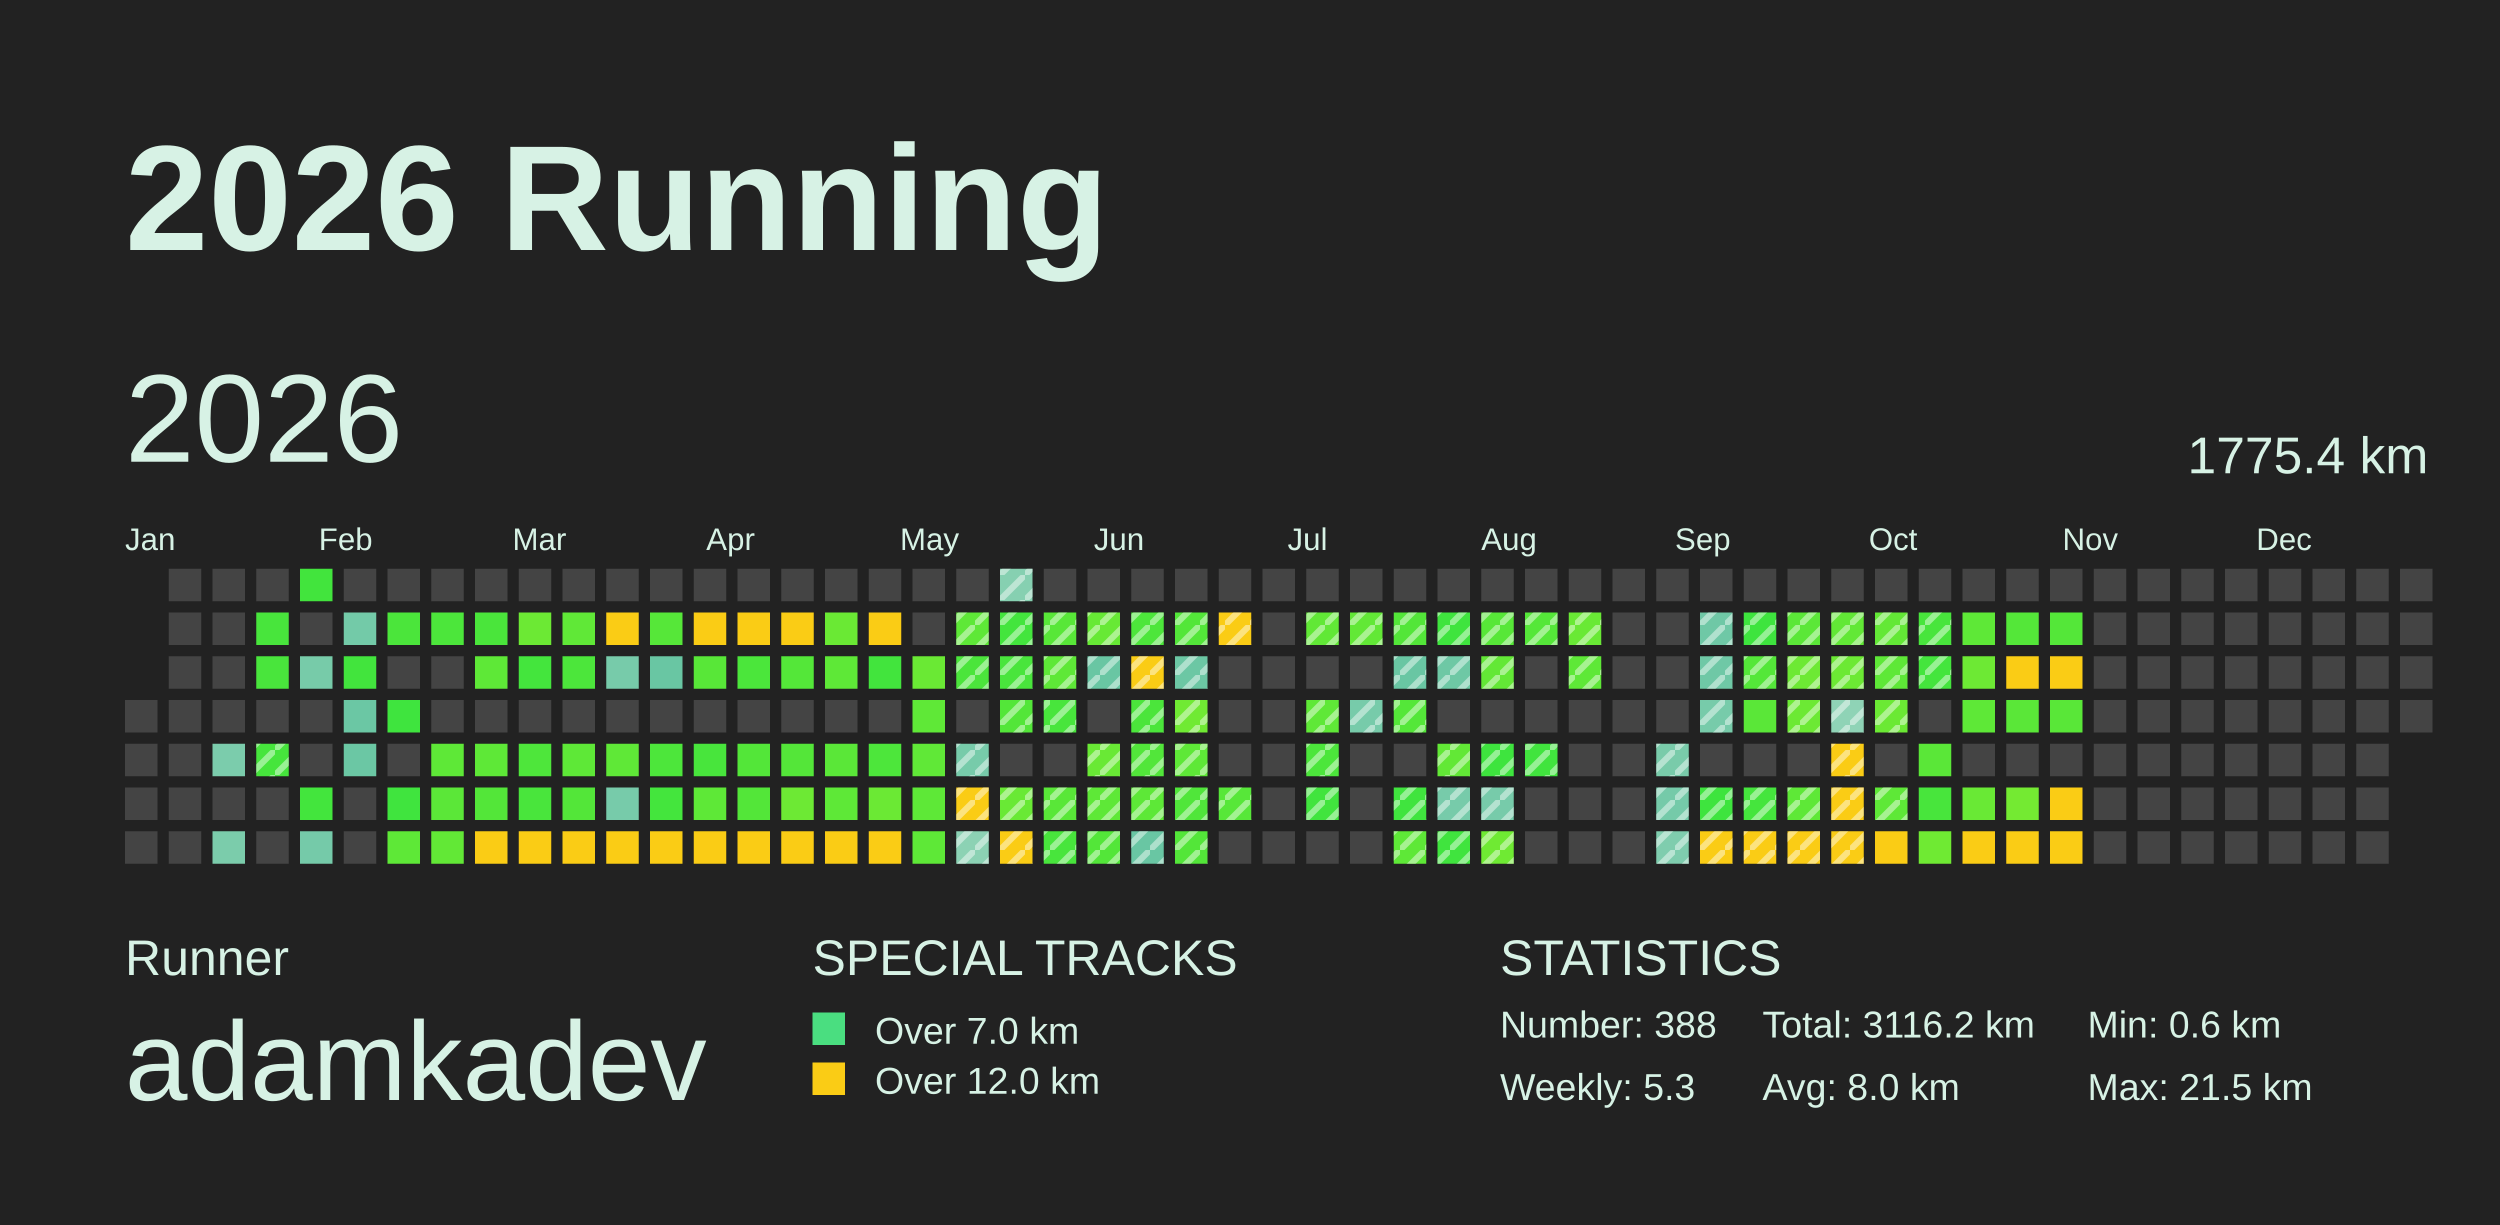
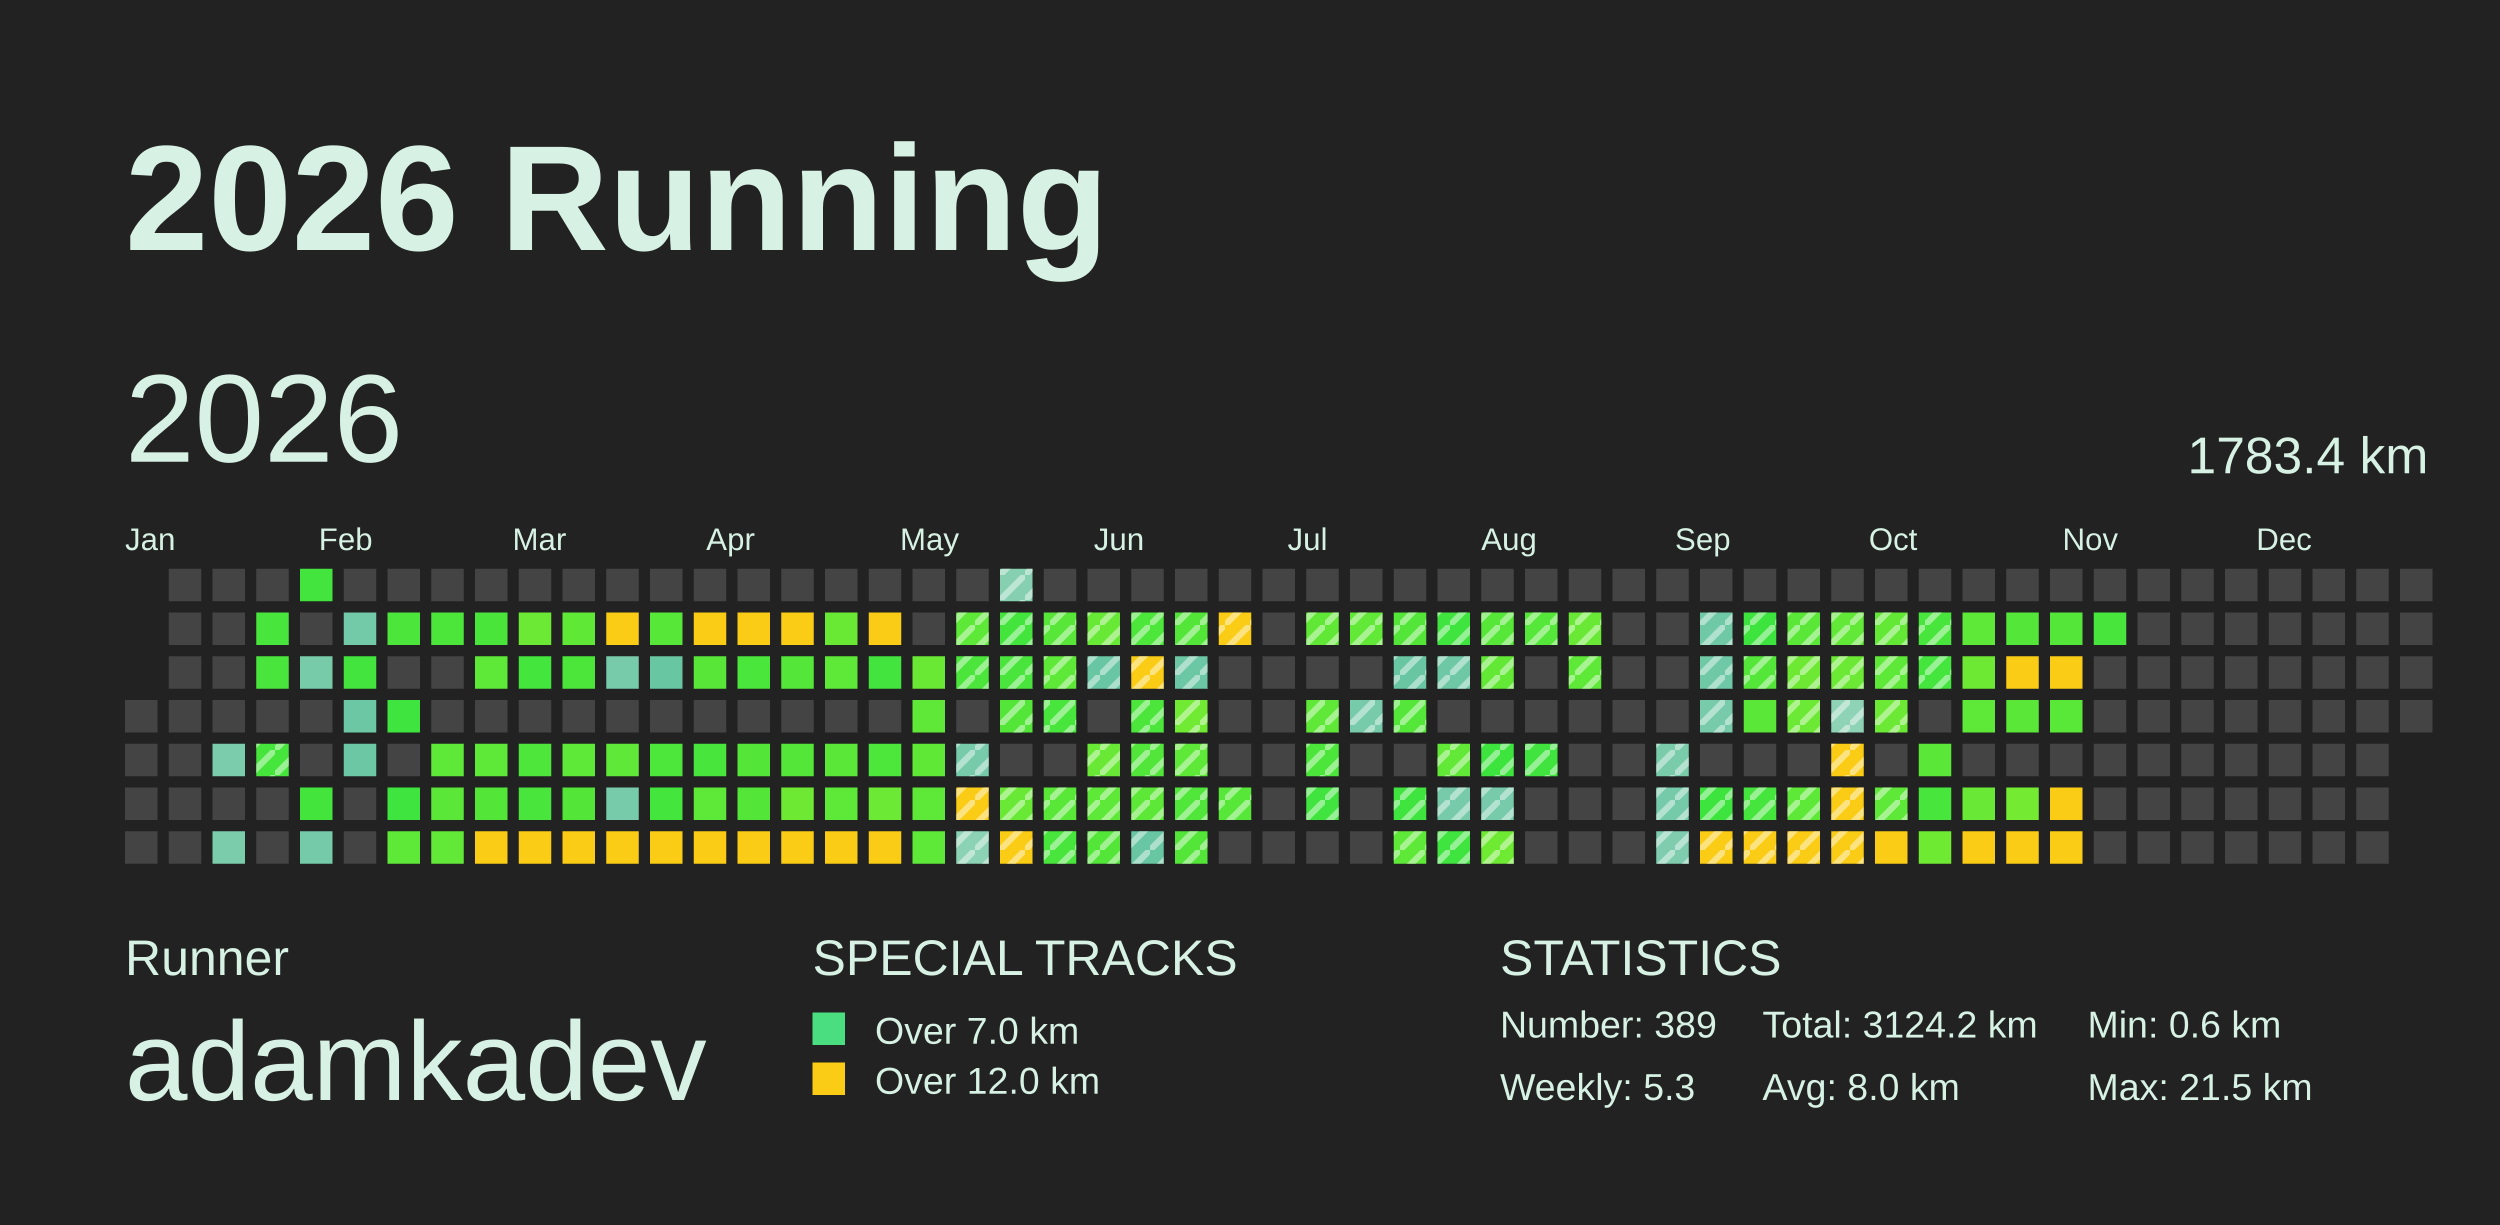
<svg xmlns="http://www.w3.org/2000/svg" baseProfile="full" height="98mm" version="1.1" viewBox="0,0,200,98" width="200mm">
  <defs>
    <pattern height="2" id="indoor-stripe" patternUnits="userSpaceOnUse" width="2">
      <line stroke="white" stroke-opacity="0.45" stroke-width="0.5" x1="0" x2="2" y1="2" y2="0" />
    </pattern>
  </defs>
  <rect fill="#222222" height="98" width="200" x="0" y="0" />
  <text fill="#D7F2E5" style="font-size:12px; font-family:Arial; font-weight:bold;" x="10" y="20">2026 Running</text>
  <text fill="#D7F2E5" style="font-size:4px; font-family:Arial" x="10" y="78">Runner</text>
  <text fill="#D7F2E5" style="font-size:9px; font-family:Arial" x="10" y="88">adamkadev</text>
  <text fill="#D7F2E5" style="font-size:4px; font-family:Arial" x="65" y="78">SPECIAL TRACKS</text>
  <rect fill="#4ADE80" height="2.6" width="2.6" x="65" y="81" />
  <text fill="#D7F2E5" style="font-size:3px; font-family:Arial" x="70" y="83.5">Over 7.0 km</text>
  <rect fill="#FACC15" height="2.6" width="2.6" x="65" y="85" />
  <text fill="#D7F2E5" style="font-size:3px; font-family:Arial" x="70" y="87.5">Over 12.0 km</text>
  <text fill="#D7F2E5" style="font-size:4px; font-family:Arial" x="120" y="78">STATISTICS</text>
-   <text fill="#D7F2E5" style="font-size:3px; font-family:Arial" x="120" y="83">Number: 388</text>
+   <text fill="#D7F2E5" style="font-size:3px; font-family:Arial" x="120" y="83">Number: 389</text>
  <text fill="#D7F2E5" style="font-size:3px; font-family:Arial" x="120" y="88">Weekly: 5.3</text>
-   <text fill="#D7F2E5" style="font-size:3px; font-family:Arial" x="141" y="83">Total: 3116.2 km</text>
+   <text fill="#D7F2E5" style="font-size:3px; font-family:Arial" x="141" y="83">Total: 3124.2 km</text>
  <text fill="#D7F2E5" style="font-size:3px; font-family:Arial" x="141" y="88">Avg: 8.0 km</text>
  <text fill="#D7F2E5" style="font-size:3px; font-family:Arial" x="167" y="83">Min: 0.6 km</text>
  <text fill="#D7F2E5" style="font-size:3px; font-family:Arial" x="167" y="88">Max: 21.5 km</text>
  <text dominant-baseline="hanging" fill="#D7F2E5" style="font-size:10.0px; font-family:Arial;" x="10" y="30">2026</text>
-   <text dominant-baseline="hanging" fill="#D7F2E5" style="font-size:4.125px; font-family:Arial;" x="175" y="35">1775.4 km</text>
+   <text dominant-baseline="hanging" fill="#D7F2E5" style="font-size:4.125px; font-family:Arial;" x="175" y="35">1783.4 km</text>
  <text fill="#D7F2E5" style="font-size:2.5px; font-family:Arial" x="10.0" y="44">Jan</text>
  <text fill="#D7F2E5" style="font-size:2.5px; font-family:Arial" x="25.5" y="44">Feb</text>
  <text fill="#D7F2E5" style="font-size:2.5px; font-family:Arial" x="41.0" y="44">Mar</text>
  <text fill="#D7F2E5" style="font-size:2.5px; font-family:Arial" x="56.5" y="44">Apr</text>
  <text fill="#D7F2E5" style="font-size:2.5px; font-family:Arial" x="72.0" y="44">May</text>
  <text fill="#D7F2E5" style="font-size:2.5px; font-family:Arial" x="87.5" y="44">Jun</text>
  <text fill="#D7F2E5" style="font-size:2.5px; font-family:Arial" x="103.0" y="44">Jul</text>
  <text fill="#D7F2E5" style="font-size:2.5px; font-family:Arial" x="118.5" y="44">Aug</text>
  <text fill="#D7F2E5" style="font-size:2.5px; font-family:Arial" x="134.0" y="44">Sep</text>
  <text fill="#D7F2E5" style="font-size:2.5px; font-family:Arial" x="149.5" y="44">Oct</text>
  <text fill="#D7F2E5" style="font-size:2.5px; font-family:Arial" x="165.0" y="44">Nov</text>
  <text fill="#D7F2E5" style="font-size:2.5px; font-family:Arial" x="180.5" y="44">Dec</text>
  <rect fill="#444444" height="2.6" width="2.6" x="10.0" y="56.0" />
  <rect fill="#444444" height="2.6" width="2.6" x="10.0" y="59.5" />
  <rect fill="#444444" height="2.6" width="2.6" x="10.0" y="63.0" />
  <rect fill="#444444" height="2.6" width="2.6" x="10.0" y="66.5" />
  <rect fill="#444444" height="2.6" width="2.6" x="13.5" y="45.5" />
  <rect fill="#444444" height="2.6" width="2.6" x="13.5" y="49.0" />
  <rect fill="#444444" height="2.6" width="2.6" x="13.5" y="52.5" />
  <rect fill="#444444" height="2.6" width="2.6" x="13.5" y="56.0" />
  <rect fill="#444444" height="2.6" width="2.6" x="13.5" y="59.5" />
  <rect fill="#444444" height="2.6" width="2.6" x="13.5" y="63.0" />
  <rect fill="#444444" height="2.6" width="2.6" x="13.5" y="66.5" />
  <rect fill="#444444" height="2.6" width="2.6" x="17.0" y="45.5" />
  <rect fill="#444444" height="2.6" width="2.6" x="17.0" y="49.0" />
  <rect fill="#444444" height="2.6" width="2.6" x="17.0" y="52.5" />
  <rect fill="#444444" height="2.6" width="2.6" x="17.0" y="56.0" />
  <rect fill="#7bccac" height="2.6" width="2.6" x="17.0" y="59.5" />
  <rect fill="#444444" height="2.6" width="2.6" x="17.0" y="63.0" />
  <rect fill="#7bccab" height="2.6" width="2.6" x="17.0" y="66.5" />
  <rect fill="#444444" height="2.6" width="2.6" x="20.5" y="45.5" />
  <rect fill="#48e53c" height="2.6" width="2.6" x="20.5" y="49.0" />
  <rect fill="#49e53c" height="2.6" width="2.6" x="20.5" y="52.5" />
  <rect fill="#444444" height="2.6" width="2.6" x="20.5" y="56.0" />
  <rect fill="#46e53c" height="2.6" width="2.6" x="20.5" y="59.5" />
  <rect fill="url(#indoor-stripe)" height="2.6" style="pointer-events: none;" width="2.6" x="20.5" y="59.5" />
  <rect fill="#444444" height="2.6" width="2.6" x="20.5" y="63.0" />
  <rect fill="#444444" height="2.6" width="2.6" x="20.5" y="66.5" />
  <rect fill="#42e43d" height="2.6" width="2.6" x="24.0" y="45.5" />
  <rect fill="#444444" height="2.6" width="2.6" x="24.0" y="49.0" />
  <rect fill="#77cba9" height="2.6" width="2.6" x="24.0" y="52.5" />
  <rect fill="#444444" height="2.6" width="2.6" x="24.0" y="56.0" />
  <rect fill="#444444" height="2.6" width="2.6" x="24.0" y="59.5" />
  <rect fill="#43e53d" height="2.6" width="2.6" x="24.0" y="63.0" />
  <rect fill="#75caa9" height="2.6" width="2.6" x="24.0" y="66.5" />
  <rect fill="#444444" height="2.6" width="2.6" x="27.5" y="45.5" />
  <rect fill="#73caa8" height="2.6" width="2.6" x="27.5" y="49.0" />
  <rect fill="#42e43d" height="2.6" width="2.6" x="27.5" y="52.5" />
  <rect fill="#6bc7a4" height="2.6" width="2.6" x="27.5" y="56.0" />
  <rect fill="#6bc7a4" height="2.6" width="2.6" x="27.5" y="59.5" />
  <rect fill="#444444" height="2.6" width="2.6" x="27.5" y="63.0" />
  <rect fill="#444444" height="2.6" width="2.6" x="27.5" y="66.5" />
  <rect fill="#444444" height="2.6" width="2.6" x="31.0" y="45.5" />
  <rect fill="#4be53b" height="2.6" width="2.6" x="31.0" y="49.0" />
  <rect fill="#444444" height="2.6" width="2.6" x="31.0" y="52.5" />
  <rect fill="#3fe43e" height="2.6" width="2.6" x="31.0" y="56.0" />
  <rect fill="#444444" height="2.6" width="2.6" x="31.0" y="59.5" />
  <rect fill="#40e43e" height="2.6" width="2.6" x="31.0" y="63.0" />
  <rect fill="#5ee837" height="2.6" width="2.6" x="31.0" y="66.5" />
  <rect fill="#444444" height="2.6" width="2.6" x="34.5" y="45.5" />
  <rect fill="#4ce63b" height="2.6" width="2.6" x="34.5" y="49.0" />
  <rect fill="#444444" height="2.6" width="2.6" x="34.5" y="52.5" />
  <rect fill="#444444" height="2.6" width="2.6" x="34.5" y="56.0" />
  <rect fill="#5ee837" height="2.6" width="2.6" x="34.5" y="59.5" />
  <rect fill="#5be738" height="2.6" width="2.6" x="34.5" y="63.0" />
  <rect fill="#62e836" height="2.6" width="2.6" x="34.5" y="66.5" />
  <rect fill="#444444" height="2.6" width="2.6" x="38.0" y="45.5" />
  <rect fill="#4ae53b" height="2.6" width="2.6" x="38.0" y="49.0" />
  <rect fill="#5ee837" height="2.6" width="2.6" x="38.0" y="52.5" />
  <rect fill="#444444" height="2.6" width="2.6" x="38.0" y="56.0" />
  <rect fill="#5ee837" height="2.6" width="2.6" x="38.0" y="59.5" />
  <rect fill="#53e639" height="2.6" width="2.6" x="38.0" y="63.0" />
  <rect fill="#FACC15" height="2.6" width="2.6" x="38.0" y="66.5" />
  <rect fill="#444444" height="2.6" width="2.6" x="41.5" y="45.5" />
  <rect fill="#6ce934" height="2.6" width="2.6" x="41.5" y="49.0" />
  <rect fill="#44e53d" height="2.6" width="2.6" x="41.5" y="52.5" />
  <rect fill="#444444" height="2.6" width="2.6" x="41.5" y="56.0" />
  <rect fill="#4ee63b" height="2.6" width="2.6" x="41.5" y="59.5" />
  <rect fill="#49e53c" height="2.6" width="2.6" x="41.5" y="63.0" />
  <rect fill="#FACC15" height="2.6" width="2.6" x="41.5" y="66.5" />
  <rect fill="#444444" height="2.6" width="2.6" x="45.0" y="45.5" />
  <rect fill="#60e837" height="2.6" width="2.6" x="45.0" y="49.0" />
  <rect fill="#4ce63b" height="2.6" width="2.6" x="45.0" y="52.5" />
  <rect fill="#444444" height="2.6" width="2.6" x="45.0" y="56.0" />
  <rect fill="#5ee837" height="2.6" width="2.6" x="45.0" y="59.5" />
  <rect fill="#53e639" height="2.6" width="2.6" x="45.0" y="63.0" />
  <rect fill="#FACC15" height="2.6" width="2.6" x="45.0" y="66.5" />
  <rect fill="#444444" height="2.6" width="2.6" x="48.5" y="45.5" />
  <rect fill="#FACC15" height="2.6" width="2.6" x="48.5" y="49.0" />
  <rect fill="#77cbaa" height="2.6" width="2.6" x="48.5" y="52.5" />
  <rect fill="#444444" height="2.6" width="2.6" x="48.5" y="56.0" />
  <rect fill="#5fe837" height="2.6" width="2.6" x="48.5" y="59.5" />
  <rect fill="#77cbaa" height="2.6" width="2.6" x="48.5" y="63.0" />
  <rect fill="#FACC15" height="2.6" width="2.6" x="48.5" y="66.5" />
  <rect fill="#444444" height="2.6" width="2.6" x="52.0" y="45.5" />
  <rect fill="#56e739" height="2.6" width="2.6" x="52.0" y="49.0" />
  <rect fill="#69c6a3" height="2.6" width="2.6" x="52.0" y="52.5" />
  <rect fill="#444444" height="2.6" width="2.6" x="52.0" y="56.0" />
  <rect fill="#4de63b" height="2.6" width="2.6" x="52.0" y="59.5" />
  <rect fill="#44e53d" height="2.6" width="2.6" x="52.0" y="63.0" />
  <rect fill="#FACC15" height="2.6" width="2.6" x="52.0" y="66.5" />
  <rect fill="#444444" height="2.6" width="2.6" x="55.5" y="45.5" />
  <rect fill="#FACC15" height="2.6" width="2.6" x="55.5" y="49.0" />
  <rect fill="#58e738" height="2.6" width="2.6" x="55.5" y="52.5" />
  <rect fill="#444444" height="2.6" width="2.6" x="55.5" y="56.0" />
  <rect fill="#48e53c" height="2.6" width="2.6" x="55.5" y="59.5" />
  <rect fill="#5ee837" height="2.6" width="2.6" x="55.5" y="63.0" />
  <rect fill="#FACC15" height="2.6" width="2.6" x="55.5" y="66.5" />
  <rect fill="#444444" height="2.6" width="2.6" x="59.0" y="45.5" />
  <rect fill="#FACC15" height="2.6" width="2.6" x="59.0" y="49.0" />
  <rect fill="#4be63b" height="2.6" width="2.6" x="59.0" y="52.5" />
  <rect fill="#444444" height="2.6" width="2.6" x="59.0" y="56.0" />
  <rect fill="#53e639" height="2.6" width="2.6" x="59.0" y="59.5" />
  <rect fill="#53e639" height="2.6" width="2.6" x="59.0" y="63.0" />
  <rect fill="#FACC15" height="2.6" width="2.6" x="59.0" y="66.5" />
  <rect fill="#444444" height="2.6" width="2.6" x="62.5" y="45.5" />
  <rect fill="#FACC15" height="2.6" width="2.6" x="62.5" y="49.0" />
  <rect fill="#54e739" height="2.6" width="2.6" x="62.5" y="52.5" />
  <rect fill="#444444" height="2.6" width="2.6" x="62.5" y="56.0" />
  <rect fill="#54e639" height="2.6" width="2.6" x="62.5" y="59.5" />
  <rect fill="#6de934" height="2.6" width="2.6" x="62.5" y="63.0" />
  <rect fill="#FACC15" height="2.6" width="2.6" x="62.5" y="66.5" />
  <rect fill="#444444" height="2.6" width="2.6" x="66.0" y="45.5" />
  <rect fill="#6ae934" height="2.6" width="2.6" x="66.0" y="49.0" />
  <rect fill="#5ee837" height="2.6" width="2.6" x="66.0" y="52.5" />
  <rect fill="#444444" height="2.6" width="2.6" x="66.0" y="56.0" />
  <rect fill="#5ae738" height="2.6" width="2.6" x="66.0" y="59.5" />
  <rect fill="#5ee837" height="2.6" width="2.6" x="66.0" y="63.0" />
  <rect fill="#FACC15" height="2.6" width="2.6" x="66.0" y="66.5" />
  <rect fill="#444444" height="2.6" width="2.6" x="69.5" y="45.5" />
  <rect fill="#FACC15" height="2.6" width="2.6" x="69.5" y="49.0" />
  <rect fill="#42e43d" height="2.6" width="2.6" x="69.5" y="52.5" />
  <rect fill="#444444" height="2.6" width="2.6" x="69.5" y="56.0" />
  <rect fill="#4de63b" height="2.6" width="2.6" x="69.5" y="59.5" />
  <rect fill="#6be934" height="2.6" width="2.6" x="69.5" y="63.0" />
  <rect fill="#FACC15" height="2.6" width="2.6" x="69.5" y="66.5" />
  <rect fill="#444444" height="2.6" width="2.6" x="73.0" y="45.5" />
  <rect fill="#444444" height="2.6" width="2.6" x="73.0" y="49.0" />
  <rect fill="#6ae934" height="2.6" width="2.6" x="73.0" y="52.5" />
  <rect fill="#5fe837" height="2.6" width="2.6" x="73.0" y="56.0" />
  <rect fill="#60e837" height="2.6" width="2.6" x="73.0" y="59.5" />
  <rect fill="#5ee837" height="2.6" width="2.6" x="73.0" y="63.0" />
  <rect fill="#5ee837" height="2.6" width="2.6" x="73.0" y="66.5" />
  <rect fill="#444444" height="2.6" width="2.6" x="76.5" y="45.5" />
  <rect fill="#5ee837" height="2.6" width="2.6" x="76.5" y="49.0" />
  <rect fill="url(#indoor-stripe)" height="2.6" style="pointer-events: none;" width="2.6" x="76.5" y="49.0" />
  <rect fill="#4be53b" height="2.6" width="2.6" x="76.5" y="52.5" />
  <rect fill="url(#indoor-stripe)" height="2.6" style="pointer-events: none;" width="2.6" x="76.5" y="52.5" />
  <rect fill="#444444" height="2.6" width="2.6" x="76.5" y="56.0" />
  <rect fill="#77cbaa" height="2.6" width="2.6" x="76.5" y="59.5" />
  <rect fill="url(#indoor-stripe)" height="2.6" style="pointer-events: none;" width="2.6" x="76.5" y="59.5" />
  <rect fill="#FACC15" height="2.6" width="2.6" x="76.5" y="63.0" />
  <rect fill="url(#indoor-stripe)" height="2.6" style="pointer-events: none;" width="2.6" x="76.5" y="63.0" />
  <rect fill="#8cd2b4" height="2.6" width="2.6" x="76.5" y="66.5" />
  <rect fill="url(#indoor-stripe)" height="2.6" style="pointer-events: none;" width="2.6" x="76.5" y="66.5" />
  <rect fill="#86d0b1" height="2.6" width="2.6" x="80.0" y="45.5" />
  <rect fill="url(#indoor-stripe)" height="2.6" style="pointer-events: none;" width="2.6" x="80.0" y="45.5" />
  <rect fill="#43e53d" height="2.6" width="2.6" x="80.0" y="49.0" />
  <rect fill="url(#indoor-stripe)" height="2.6" style="pointer-events: none;" width="2.6" x="80.0" y="49.0" />
  <rect fill="#49e53c" height="2.6" width="2.6" x="80.0" y="52.5" />
  <rect fill="url(#indoor-stripe)" height="2.6" style="pointer-events: none;" width="2.6" x="80.0" y="52.5" />
  <rect fill="#53e639" height="2.6" width="2.6" x="80.0" y="56.0" />
  <rect fill="url(#indoor-stripe)" height="2.6" style="pointer-events: none;" width="2.6" x="80.0" y="56.0" />
  <rect fill="#444444" height="2.6" width="2.6" x="80.0" y="59.5" />
  <rect fill="#69e935" height="2.6" width="2.6" x="80.0" y="63.0" />
  <rect fill="url(#indoor-stripe)" height="2.6" style="pointer-events: none;" width="2.6" x="80.0" y="63.0" />
  <rect fill="#FACC15" height="2.6" width="2.6" x="80.0" y="66.5" />
  <rect fill="url(#indoor-stripe)" height="2.6" style="pointer-events: none;" width="2.6" x="80.0" y="66.5" />
  <rect fill="#444444" height="2.6" width="2.6" x="83.5" y="45.5" />
  <rect fill="#58e738" height="2.6" width="2.6" x="83.5" y="49.0" />
  <rect fill="url(#indoor-stripe)" height="2.6" style="pointer-events: none;" width="2.6" x="83.5" y="49.0" />
  <rect fill="#5ee837" height="2.6" width="2.6" x="83.5" y="52.5" />
  <rect fill="url(#indoor-stripe)" height="2.6" style="pointer-events: none;" width="2.6" x="83.5" y="52.5" />
  <rect fill="#48e53c" height="2.6" width="2.6" x="83.5" y="56.0" />
  <rect fill="url(#indoor-stripe)" height="2.6" style="pointer-events: none;" width="2.6" x="83.5" y="56.0" />
  <rect fill="#444444" height="2.6" width="2.6" x="83.5" y="59.5" />
  <rect fill="#59e738" height="2.6" width="2.6" x="83.5" y="63.0" />
  <rect fill="url(#indoor-stripe)" height="2.6" style="pointer-events: none;" width="2.6" x="83.5" y="63.0" />
  <rect fill="#48e53c" height="2.6" width="2.6" x="83.5" y="66.5" />
  <rect fill="url(#indoor-stripe)" height="2.6" style="pointer-events: none;" width="2.6" x="83.5" y="66.5" />
  <rect fill="#444444" height="2.6" width="2.6" x="87.0" y="45.5" />
  <rect fill="#67e935" height="2.6" width="2.6" x="87.0" y="49.0" />
  <rect fill="url(#indoor-stripe)" height="2.6" style="pointer-events: none;" width="2.6" x="87.0" y="49.0" />
  <rect fill="#69c6a3" height="2.6" width="2.6" x="87.0" y="52.5" />
  <rect fill="url(#indoor-stripe)" height="2.6" style="pointer-events: none;" width="2.6" x="87.0" y="52.5" />
  <rect fill="#444444" height="2.6" width="2.6" x="87.0" y="56.0" />
  <rect fill="#69e935" height="2.6" width="2.6" x="87.0" y="59.5" />
  <rect fill="url(#indoor-stripe)" height="2.6" style="pointer-events: none;" width="2.6" x="87.0" y="59.5" />
  <rect fill="#5ee837" height="2.6" width="2.6" x="87.0" y="63.0" />
  <rect fill="url(#indoor-stripe)" height="2.6" style="pointer-events: none;" width="2.6" x="87.0" y="63.0" />
  <rect fill="#53e639" height="2.6" width="2.6" x="87.0" y="66.5" />
  <rect fill="url(#indoor-stripe)" height="2.6" style="pointer-events: none;" width="2.6" x="87.0" y="66.5" />
  <rect fill="#444444" height="2.6" width="2.6" x="90.5" y="45.5" />
  <rect fill="#4de63b" height="2.6" width="2.6" x="90.5" y="49.0" />
  <rect fill="url(#indoor-stripe)" height="2.6" style="pointer-events: none;" width="2.6" x="90.5" y="49.0" />
  <rect fill="#FACC15" height="2.6" width="2.6" x="90.5" y="52.5" />
  <rect fill="url(#indoor-stripe)" height="2.6" style="pointer-events: none;" width="2.6" x="90.5" y="52.5" />
  <rect fill="#4be53b" height="2.6" width="2.6" x="90.5" y="56.0" />
  <rect fill="url(#indoor-stripe)" height="2.6" style="pointer-events: none;" width="2.6" x="90.5" y="56.0" />
  <rect fill="#52e63a" height="2.6" width="2.6" x="90.5" y="59.5" />
  <rect fill="url(#indoor-stripe)" height="2.6" style="pointer-events: none;" width="2.6" x="90.5" y="59.5" />
  <rect fill="#5de837" height="2.6" width="2.6" x="90.5" y="63.0" />
  <rect fill="url(#indoor-stripe)" height="2.6" style="pointer-events: none;" width="2.6" x="90.5" y="63.0" />
  <rect fill="#69c6a3" height="2.6" width="2.6" x="90.5" y="66.5" />
  <rect fill="url(#indoor-stripe)" height="2.6" style="pointer-events: none;" width="2.6" x="90.5" y="66.5" />
  <rect fill="#444444" height="2.6" width="2.6" x="94.0" y="45.5" />
  <rect fill="#53e639" height="2.6" width="2.6" x="94.0" y="49.0" />
  <rect fill="url(#indoor-stripe)" height="2.6" style="pointer-events: none;" width="2.6" x="94.0" y="49.0" />
  <rect fill="#6cc7a4" height="2.6" width="2.6" x="94.0" y="52.5" />
  <rect fill="url(#indoor-stripe)" height="2.6" style="pointer-events: none;" width="2.6" x="94.0" y="52.5" />
  <rect fill="#70ea33" height="2.6" width="2.6" x="94.0" y="56.0" />
  <rect fill="url(#indoor-stripe)" height="2.6" style="pointer-events: none;" width="2.6" x="94.0" y="56.0" />
  <rect fill="#5ee837" height="2.6" width="2.6" x="94.0" y="59.5" />
  <rect fill="url(#indoor-stripe)" height="2.6" style="pointer-events: none;" width="2.6" x="94.0" y="59.5" />
  <rect fill="#50e63a" height="2.6" width="2.6" x="94.0" y="63.0" />
  <rect fill="url(#indoor-stripe)" height="2.6" style="pointer-events: none;" width="2.6" x="94.0" y="63.0" />
  <rect fill="#53e639" height="2.6" width="2.6" x="94.0" y="66.5" />
  <rect fill="url(#indoor-stripe)" height="2.6" style="pointer-events: none;" width="2.6" x="94.0" y="66.5" />
  <rect fill="#444444" height="2.6" width="2.6" x="97.5" y="45.5" />
  <rect fill="#FACC15" height="2.6" width="2.6" x="97.5" y="49.0" />
  <rect fill="url(#indoor-stripe)" height="2.6" style="pointer-events: none;" width="2.6" x="97.5" y="49.0" />
  <rect fill="#444444" height="2.6" width="2.6" x="97.5" y="52.5" />
  <rect fill="#444444" height="2.6" width="2.6" x="97.5" y="56.0" />
  <rect fill="#444444" height="2.6" width="2.6" x="97.5" y="59.5" />
  <rect fill="#57e739" height="2.6" width="2.6" x="97.5" y="63.0" />
  <rect fill="url(#indoor-stripe)" height="2.6" style="pointer-events: none;" width="2.6" x="97.5" y="63.0" />
  <rect fill="#444444" height="2.6" width="2.6" x="97.5" y="66.5" />
  <rect fill="#444444" height="2.6" width="2.6" x="101.0" y="45.5" />
  <rect fill="#444444" height="2.6" width="2.6" x="101.0" y="49.0" />
  <rect fill="#444444" height="2.6" width="2.6" x="101.0" y="52.5" />
  <rect fill="#444444" height="2.6" width="2.6" x="101.0" y="56.0" />
  <rect fill="#444444" height="2.6" width="2.6" x="101.0" y="59.5" />
  <rect fill="#444444" height="2.6" width="2.6" x="101.0" y="63.0" />
  <rect fill="#444444" height="2.6" width="2.6" x="101.0" y="66.5" />
  <rect fill="#444444" height="2.6" width="2.6" x="104.5" y="45.5" />
  <rect fill="#61e836" height="2.6" width="2.6" x="104.5" y="49.0" />
  <rect fill="url(#indoor-stripe)" height="2.6" style="pointer-events: none;" width="2.6" x="104.5" y="49.0" />
  <rect fill="#444444" height="2.6" width="2.6" x="104.5" y="52.5" />
  <rect fill="#5fe837" height="2.6" width="2.6" x="104.5" y="56.0" />
  <rect fill="url(#indoor-stripe)" height="2.6" style="pointer-events: none;" width="2.6" x="104.5" y="56.0" />
  <rect fill="#4ce63b" height="2.6" width="2.6" x="104.5" y="59.5" />
  <rect fill="url(#indoor-stripe)" height="2.6" style="pointer-events: none;" width="2.6" x="104.5" y="59.5" />
  <rect fill="#41e43e" height="2.6" width="2.6" x="104.5" y="63.0" />
  <rect fill="url(#indoor-stripe)" height="2.6" style="pointer-events: none;" width="2.6" x="104.5" y="63.0" />
  <rect fill="#444444" height="2.6" width="2.6" x="104.5" y="66.5" />
  <rect fill="#444444" height="2.6" width="2.6" x="108.0" y="45.5" />
  <rect fill="#62e836" height="2.6" width="2.6" x="108.0" y="49.0" />
  <rect fill="url(#indoor-stripe)" height="2.6" style="pointer-events: none;" width="2.6" x="108.0" y="49.0" />
  <rect fill="#444444" height="2.6" width="2.6" x="108.0" y="52.5" />
  <rect fill="#77cbaa" height="2.6" width="2.6" x="108.0" y="56.0" />
  <rect fill="url(#indoor-stripe)" height="2.6" style="pointer-events: none;" width="2.6" x="108.0" y="56.0" />
  <rect fill="#444444" height="2.6" width="2.6" x="108.0" y="59.5" />
  <rect fill="#444444" height="2.6" width="2.6" x="108.0" y="63.0" />
  <rect fill="#444444" height="2.6" width="2.6" x="108.0" y="66.5" />
  <rect fill="#444444" height="2.6" width="2.6" x="111.5" y="45.5" />
  <rect fill="#53e639" height="2.6" width="2.6" x="111.5" y="49.0" />
  <rect fill="url(#indoor-stripe)" height="2.6" style="pointer-events: none;" width="2.6" x="111.5" y="49.0" />
  <rect fill="#69c6a3" height="2.6" width="2.6" x="111.5" y="52.5" />
  <rect fill="url(#indoor-stripe)" height="2.6" style="pointer-events: none;" width="2.6" x="111.5" y="52.5" />
  <rect fill="#54e739" height="2.6" width="2.6" x="111.5" y="56.0" />
  <rect fill="url(#indoor-stripe)" height="2.6" style="pointer-events: none;" width="2.6" x="111.5" y="56.0" />
  <rect fill="#444444" height="2.6" width="2.6" x="111.5" y="59.5" />
  <rect fill="#40e43e" height="2.6" width="2.6" x="111.5" y="63.0" />
  <rect fill="url(#indoor-stripe)" height="2.6" style="pointer-events: none;" width="2.6" x="111.5" y="63.0" />
  <rect fill="#5ee837" height="2.6" width="2.6" x="111.5" y="66.5" />
  <rect fill="url(#indoor-stripe)" height="2.6" style="pointer-events: none;" width="2.6" x="111.5" y="66.5" />
  <rect fill="#444444" height="2.6" width="2.6" x="115.0" y="45.5" />
  <rect fill="#3fe43e" height="2.6" width="2.6" x="115.0" y="49.0" />
  <rect fill="url(#indoor-stripe)" height="2.6" style="pointer-events: none;" width="2.6" x="115.0" y="49.0" />
  <rect fill="#6ec8a5" height="2.6" width="2.6" x="115.0" y="52.5" />
  <rect fill="url(#indoor-stripe)" height="2.6" style="pointer-events: none;" width="2.6" x="115.0" y="52.5" />
  <rect fill="#444444" height="2.6" width="2.6" x="115.0" y="56.0" />
  <rect fill="#62e836" height="2.6" width="2.6" x="115.0" y="59.5" />
  <rect fill="url(#indoor-stripe)" height="2.6" style="pointer-events: none;" width="2.6" x="115.0" y="59.5" />
  <rect fill="#77cbaa" height="2.6" width="2.6" x="115.0" y="63.0" />
  <rect fill="url(#indoor-stripe)" height="2.6" style="pointer-events: none;" width="2.6" x="115.0" y="63.0" />
  <rect fill="#40e43e" height="2.6" width="2.6" x="115.0" y="66.5" />
  <rect fill="url(#indoor-stripe)" height="2.6" style="pointer-events: none;" width="2.6" x="115.0" y="66.5" />
  <rect fill="#444444" height="2.6" width="2.6" x="118.5" y="45.5" />
  <rect fill="#57e738" height="2.6" width="2.6" x="118.5" y="49.0" />
  <rect fill="url(#indoor-stripe)" height="2.6" style="pointer-events: none;" width="2.6" x="118.5" y="49.0" />
  <rect fill="#63e836" height="2.6" width="2.6" x="118.5" y="52.5" />
  <rect fill="url(#indoor-stripe)" height="2.6" style="pointer-events: none;" width="2.6" x="118.5" y="52.5" />
  <rect fill="#444444" height="2.6" width="2.6" x="118.5" y="56.0" />
  <rect fill="#3ee43e" height="2.6" width="2.6" x="118.5" y="59.5" />
  <rect fill="url(#indoor-stripe)" height="2.6" style="pointer-events: none;" width="2.6" x="118.5" y="59.5" />
  <rect fill="#77cbaa" height="2.6" width="2.6" x="118.5" y="63.0" />
  <rect fill="url(#indoor-stripe)" height="2.6" style="pointer-events: none;" width="2.6" x="118.5" y="63.0" />
  <rect fill="#6fea33" height="2.6" width="2.6" x="118.5" y="66.5" />
  <rect fill="url(#indoor-stripe)" height="2.6" style="pointer-events: none;" width="2.6" x="118.5" y="66.5" />
  <rect fill="#444444" height="2.6" width="2.6" x="122.0" y="45.5" />
  <rect fill="#55e739" height="2.6" width="2.6" x="122.0" y="49.0" />
  <rect fill="url(#indoor-stripe)" height="2.6" style="pointer-events: none;" width="2.6" x="122.0" y="49.0" />
  <rect fill="#444444" height="2.6" width="2.6" x="122.0" y="52.5" />
  <rect fill="#444444" height="2.6" width="2.6" x="122.0" y="56.0" />
  <rect fill="#41e43e" height="2.6" width="2.6" x="122.0" y="59.5" />
  <rect fill="url(#indoor-stripe)" height="2.6" style="pointer-events: none;" width="2.6" x="122.0" y="59.5" />
  <rect fill="#444444" height="2.6" width="2.6" x="122.0" y="63.0" />
  <rect fill="#444444" height="2.6" width="2.6" x="122.0" y="66.5" />
  <rect fill="#444444" height="2.6" width="2.6" x="125.5" y="45.5" />
  <rect fill="#69e935" height="2.6" width="2.6" x="125.5" y="49.0" />
  <rect fill="url(#indoor-stripe)" height="2.6" style="pointer-events: none;" width="2.6" x="125.5" y="49.0" />
  <rect fill="#5ee837" height="2.6" width="2.6" x="125.5" y="52.5" />
  <rect fill="url(#indoor-stripe)" height="2.6" style="pointer-events: none;" width="2.6" x="125.5" y="52.5" />
  <rect fill="#444444" height="2.6" width="2.6" x="125.5" y="56.0" />
  <rect fill="#444444" height="2.6" width="2.6" x="125.5" y="59.5" />
  <rect fill="#444444" height="2.6" width="2.6" x="125.5" y="63.0" />
  <rect fill="#444444" height="2.6" width="2.6" x="125.5" y="66.5" />
  <rect fill="#444444" height="2.6" width="2.6" x="129.0" y="45.5" />
  <rect fill="#444444" height="2.6" width="2.6" x="129.0" y="49.0" />
  <rect fill="#444444" height="2.6" width="2.6" x="129.0" y="52.5" />
  <rect fill="#444444" height="2.6" width="2.6" x="129.0" y="56.0" />
  <rect fill="#444444" height="2.6" width="2.6" x="129.0" y="59.5" />
  <rect fill="#444444" height="2.6" width="2.6" x="129.0" y="63.0" />
  <rect fill="#444444" height="2.6" width="2.6" x="129.0" y="66.5" />
  <rect fill="#444444" height="2.6" width="2.6" x="132.5" y="45.5" />
  <rect fill="#444444" height="2.6" width="2.6" x="132.5" y="49.0" />
  <rect fill="#444444" height="2.6" width="2.6" x="132.5" y="52.5" />
  <rect fill="#444444" height="2.6" width="2.6" x="132.5" y="56.0" />
  <rect fill="#79cbaa" height="2.6" width="2.6" x="132.5" y="59.5" />
  <rect fill="url(#indoor-stripe)" height="2.6" style="pointer-events: none;" width="2.6" x="132.5" y="59.5" />
  <rect fill="#75caa9" height="2.6" width="2.6" x="132.5" y="63.0" />
  <rect fill="url(#indoor-stripe)" height="2.6" style="pointer-events: none;" width="2.6" x="132.5" y="63.0" />
  <rect fill="#7fcdae" height="2.6" width="2.6" x="132.5" y="66.5" />
  <rect fill="url(#indoor-stripe)" height="2.6" style="pointer-events: none;" width="2.6" x="132.5" y="66.5" />
  <rect fill="#444444" height="2.6" width="2.6" x="136.0" y="45.5" />
  <rect fill="#6fc8a6" height="2.6" width="2.6" x="136.0" y="49.0" />
  <rect fill="url(#indoor-stripe)" height="2.6" style="pointer-events: none;" width="2.6" x="136.0" y="49.0" />
  <rect fill="#6fc8a6" height="2.6" width="2.6" x="136.0" y="52.5" />
  <rect fill="url(#indoor-stripe)" height="2.6" style="pointer-events: none;" width="2.6" x="136.0" y="52.5" />
  <rect fill="#77cbaa" height="2.6" width="2.6" x="136.0" y="56.0" />
  <rect fill="url(#indoor-stripe)" height="2.6" style="pointer-events: none;" width="2.6" x="136.0" y="56.0" />
  <rect fill="#444444" height="2.6" width="2.6" x="136.0" y="59.5" />
  <rect fill="#3ee43e" height="2.6" width="2.6" x="136.0" y="63.0" />
  <rect fill="url(#indoor-stripe)" height="2.6" style="pointer-events: none;" width="2.6" x="136.0" y="63.0" />
  <rect fill="#FACC15" height="2.6" width="2.6" x="136.0" y="66.5" />
  <rect fill="url(#indoor-stripe)" height="2.6" style="pointer-events: none;" width="2.6" x="136.0" y="66.5" />
  <rect fill="#444444" height="2.6" width="2.6" x="139.5" y="45.5" />
  <rect fill="#3ee43e" height="2.6" width="2.6" x="139.5" y="49.0" />
  <rect fill="url(#indoor-stripe)" height="2.6" style="pointer-events: none;" width="2.6" x="139.5" y="49.0" />
  <rect fill="#54e739" height="2.6" width="2.6" x="139.5" y="52.5" />
  <rect fill="url(#indoor-stripe)" height="2.6" style="pointer-events: none;" width="2.6" x="139.5" y="52.5" />
  <rect fill="#5ae738" height="2.6" width="2.6" x="139.5" y="56.0" />
  <rect fill="#444444" height="2.6" width="2.6" x="139.5" y="59.5" />
  <rect fill="#45e53d" height="2.6" width="2.6" x="139.5" y="63.0" />
  <rect fill="url(#indoor-stripe)" height="2.6" style="pointer-events: none;" width="2.6" x="139.5" y="63.0" />
  <rect fill="#FACC15" height="2.6" width="2.6" x="139.5" y="66.5" />
  <rect fill="url(#indoor-stripe)" height="2.6" style="pointer-events: none;" width="2.6" x="139.5" y="66.5" />
  <rect fill="#444444" height="2.6" width="2.6" x="143.0" y="45.5" />
  <rect fill="#5be738" height="2.6" width="2.6" x="143.0" y="49.0" />
  <rect fill="url(#indoor-stripe)" height="2.6" style="pointer-events: none;" width="2.6" x="143.0" y="49.0" />
  <rect fill="#6de934" height="2.6" width="2.6" x="143.0" y="52.5" />
  <rect fill="url(#indoor-stripe)" height="2.6" style="pointer-events: none;" width="2.6" x="143.0" y="52.5" />
  <rect fill="#6ce934" height="2.6" width="2.6" x="143.0" y="56.0" />
  <rect fill="url(#indoor-stripe)" height="2.6" style="pointer-events: none;" width="2.6" x="143.0" y="56.0" />
  <rect fill="#444444" height="2.6" width="2.6" x="143.0" y="59.5" />
  <rect fill="#5ee837" height="2.6" width="2.6" x="143.0" y="63.0" />
  <rect fill="url(#indoor-stripe)" height="2.6" style="pointer-events: none;" width="2.6" x="143.0" y="63.0" />
  <rect fill="#FACC15" height="2.6" width="2.6" x="143.0" y="66.5" />
  <rect fill="url(#indoor-stripe)" height="2.6" style="pointer-events: none;" width="2.6" x="143.0" y="66.5" />
  <rect fill="#444444" height="2.6" width="2.6" x="146.5" y="45.5" />
  <rect fill="#62e836" height="2.6" width="2.6" x="146.5" y="49.0" />
  <rect fill="url(#indoor-stripe)" height="2.6" style="pointer-events: none;" width="2.6" x="146.5" y="49.0" />
  <rect fill="#6ce934" height="2.6" width="2.6" x="146.5" y="52.5" />
  <rect fill="url(#indoor-stripe)" height="2.6" style="pointer-events: none;" width="2.6" x="146.5" y="52.5" />
  <rect fill="#8fd3b6" height="2.6" width="2.6" x="146.5" y="56.0" />
  <rect fill="url(#indoor-stripe)" height="2.6" style="pointer-events: none;" width="2.6" x="146.5" y="56.0" />
  <rect fill="#FACC15" height="2.6" width="2.6" x="146.5" y="59.5" />
  <rect fill="url(#indoor-stripe)" height="2.6" style="pointer-events: none;" width="2.6" x="146.5" y="59.5" />
  <rect fill="#FACC15" height="2.6" width="2.6" x="146.5" y="63.0" />
  <rect fill="url(#indoor-stripe)" height="2.6" style="pointer-events: none;" width="2.6" x="146.5" y="63.0" />
  <rect fill="#FACC15" height="2.6" width="2.6" x="146.5" y="66.5" />
  <rect fill="url(#indoor-stripe)" height="2.6" style="pointer-events: none;" width="2.6" x="146.5" y="66.5" />
  <rect fill="#444444" height="2.6" width="2.6" x="150.0" y="45.5" />
  <rect fill="#63e836" height="2.6" width="2.6" x="150.0" y="49.0" />
  <rect fill="url(#indoor-stripe)" height="2.6" style="pointer-events: none;" width="2.6" x="150.0" y="49.0" />
  <rect fill="#5ee837" height="2.6" width="2.6" x="150.0" y="52.5" />
  <rect fill="url(#indoor-stripe)" height="2.6" style="pointer-events: none;" width="2.6" x="150.0" y="52.5" />
  <rect fill="#6be934" height="2.6" width="2.6" x="150.0" y="56.0" />
  <rect fill="url(#indoor-stripe)" height="2.6" style="pointer-events: none;" width="2.6" x="150.0" y="56.0" />
  <rect fill="#444444" height="2.6" width="2.6" x="150.0" y="59.5" />
  <rect fill="#5ee837" height="2.6" width="2.6" x="150.0" y="63.0" />
  <rect fill="url(#indoor-stripe)" height="2.6" style="pointer-events: none;" width="2.6" x="150.0" y="63.0" />
  <rect fill="#FACC15" height="2.6" width="2.6" x="150.0" y="66.5" />
  <rect fill="#444444" height="2.6" width="2.6" x="153.5" y="45.5" />
  <rect fill="#48e53c" height="2.6" width="2.6" x="153.5" y="49.0" />
  <rect fill="url(#indoor-stripe)" height="2.6" style="pointer-events: none;" width="2.6" x="153.5" y="49.0" />
  <rect fill="#44e53d" height="2.6" width="2.6" x="153.5" y="52.5" />
  <rect fill="url(#indoor-stripe)" height="2.6" style="pointer-events: none;" width="2.6" x="153.5" y="52.5" />
  <rect fill="#444444" height="2.6" width="2.6" x="153.5" y="56.0" />
  <rect fill="#5ae738" height="2.6" width="2.6" x="153.5" y="59.5" />
  <rect fill="#48e53c" height="2.6" width="2.6" x="153.5" y="63.0" />
  <rect fill="#6fea33" height="2.6" width="2.6" x="153.5" y="66.5" />
  <rect fill="#444444" height="2.6" width="2.6" x="157.0" y="45.5" />
  <rect fill="#5ee837" height="2.6" width="2.6" x="157.0" y="49.0" />
  <rect fill="#6de934" height="2.6" width="2.6" x="157.0" y="52.5" />
  <rect fill="#5ee837" height="2.6" width="2.6" x="157.0" y="56.0" />
  <rect fill="#444444" height="2.6" width="2.6" x="157.0" y="59.5" />
  <rect fill="#69e935" height="2.6" width="2.6" x="157.0" y="63.0" />
  <rect fill="#FACC15" height="2.6" width="2.6" x="157.0" y="66.5" />
  <rect fill="#444444" height="2.6" width="2.6" x="160.5" y="45.5" />
  <rect fill="#54e739" height="2.6" width="2.6" x="160.5" y="49.0" />
  <rect fill="#FACC15" height="2.6" width="2.6" x="160.5" y="52.5" />
  <rect fill="#5ae738" height="2.6" width="2.6" x="160.5" y="56.0" />
  <rect fill="#444444" height="2.6" width="2.6" x="160.5" y="59.5" />
  <rect fill="#74ea32" height="2.6" width="2.6" x="160.5" y="63.0" />
  <rect fill="#FACC15" height="2.6" width="2.6" x="160.5" y="66.5" />
  <rect fill="#444444" height="2.6" width="2.6" x="164.0" y="45.5" />
  <rect fill="#54e739" height="2.6" width="2.6" x="164.0" y="49.0" />
  <rect fill="#FACC15" height="2.6" width="2.6" x="164.0" y="52.5" />
  <rect fill="#59e738" height="2.6" width="2.6" x="164.0" y="56.0" />
  <rect fill="#444444" height="2.6" width="2.6" x="164.0" y="59.5" />
  <rect fill="#FACC15" height="2.6" width="2.6" x="164.0" y="63.0" />
  <rect fill="#FACC15" height="2.6" width="2.6" x="164.0" y="66.5" />
  <rect fill="#444444" height="2.6" width="2.6" x="167.5" y="45.5" />
-   <rect fill="#444444" height="2.6" width="2.6" x="167.5" y="49.0" />
+   <rect fill="#48e53c" height="2.6" width="2.6" x="167.5" y="49.0" />
  <rect fill="#444444" height="2.6" width="2.6" x="167.5" y="52.5" />
  <rect fill="#444444" height="2.6" width="2.6" x="167.5" y="56.0" />
  <rect fill="#444444" height="2.6" width="2.6" x="167.5" y="59.5" />
  <rect fill="#444444" height="2.6" width="2.6" x="167.5" y="63.0" />
  <rect fill="#444444" height="2.6" width="2.6" x="167.5" y="66.5" />
  <rect fill="#444444" height="2.6" width="2.6" x="171.0" y="45.5" />
  <rect fill="#444444" height="2.6" width="2.6" x="171.0" y="49.0" />
  <rect fill="#444444" height="2.6" width="2.6" x="171.0" y="52.5" />
  <rect fill="#444444" height="2.6" width="2.6" x="171.0" y="56.0" />
  <rect fill="#444444" height="2.6" width="2.6" x="171.0" y="59.5" />
  <rect fill="#444444" height="2.6" width="2.6" x="171.0" y="63.0" />
  <rect fill="#444444" height="2.6" width="2.6" x="171.0" y="66.5" />
  <rect fill="#444444" height="2.6" width="2.6" x="174.5" y="45.5" />
  <rect fill="#444444" height="2.6" width="2.6" x="174.5" y="49.0" />
  <rect fill="#444444" height="2.6" width="2.6" x="174.5" y="52.5" />
  <rect fill="#444444" height="2.6" width="2.6" x="174.5" y="56.0" />
  <rect fill="#444444" height="2.6" width="2.6" x="174.5" y="59.5" />
  <rect fill="#444444" height="2.6" width="2.6" x="174.5" y="63.0" />
  <rect fill="#444444" height="2.6" width="2.6" x="174.5" y="66.5" />
  <rect fill="#444444" height="2.6" width="2.6" x="178.0" y="45.5" />
  <rect fill="#444444" height="2.6" width="2.6" x="178.0" y="49.0" />
  <rect fill="#444444" height="2.6" width="2.6" x="178.0" y="52.5" />
  <rect fill="#444444" height="2.6" width="2.6" x="178.0" y="56.0" />
  <rect fill="#444444" height="2.6" width="2.6" x="178.0" y="59.5" />
  <rect fill="#444444" height="2.6" width="2.6" x="178.0" y="63.0" />
  <rect fill="#444444" height="2.6" width="2.6" x="178.0" y="66.5" />
  <rect fill="#444444" height="2.6" width="2.6" x="181.5" y="45.5" />
  <rect fill="#444444" height="2.6" width="2.6" x="181.5" y="49.0" />
  <rect fill="#444444" height="2.6" width="2.6" x="181.5" y="52.5" />
  <rect fill="#444444" height="2.6" width="2.6" x="181.5" y="56.0" />
  <rect fill="#444444" height="2.6" width="2.6" x="181.5" y="59.5" />
  <rect fill="#444444" height="2.6" width="2.6" x="181.5" y="63.0" />
  <rect fill="#444444" height="2.6" width="2.6" x="181.5" y="66.5" />
  <rect fill="#444444" height="2.6" width="2.6" x="185.0" y="45.5" />
  <rect fill="#444444" height="2.6" width="2.6" x="185.0" y="49.0" />
  <rect fill="#444444" height="2.6" width="2.6" x="185.0" y="52.5" />
  <rect fill="#444444" height="2.6" width="2.6" x="185.0" y="56.0" />
  <rect fill="#444444" height="2.6" width="2.6" x="185.0" y="59.5" />
  <rect fill="#444444" height="2.6" width="2.6" x="185.0" y="63.0" />
  <rect fill="#444444" height="2.6" width="2.6" x="185.0" y="66.5" />
  <rect fill="#444444" height="2.6" width="2.6" x="188.5" y="45.5" />
  <rect fill="#444444" height="2.6" width="2.6" x="188.5" y="49.0" />
  <rect fill="#444444" height="2.6" width="2.6" x="188.5" y="52.5" />
  <rect fill="#444444" height="2.6" width="2.6" x="188.5" y="56.0" />
  <rect fill="#444444" height="2.6" width="2.6" x="188.5" y="59.5" />
  <rect fill="#444444" height="2.6" width="2.6" x="188.5" y="63.0" />
  <rect fill="#444444" height="2.6" width="2.6" x="188.5" y="66.5" />
  <rect fill="#444444" height="2.6" width="2.6" x="192.0" y="45.5" />
  <rect fill="#444444" height="2.6" width="2.6" x="192.0" y="49.0" />
  <rect fill="#444444" height="2.6" width="2.6" x="192.0" y="52.5" />
  <rect fill="#444444" height="2.6" width="2.6" x="192.0" y="56.0" />
</svg>
